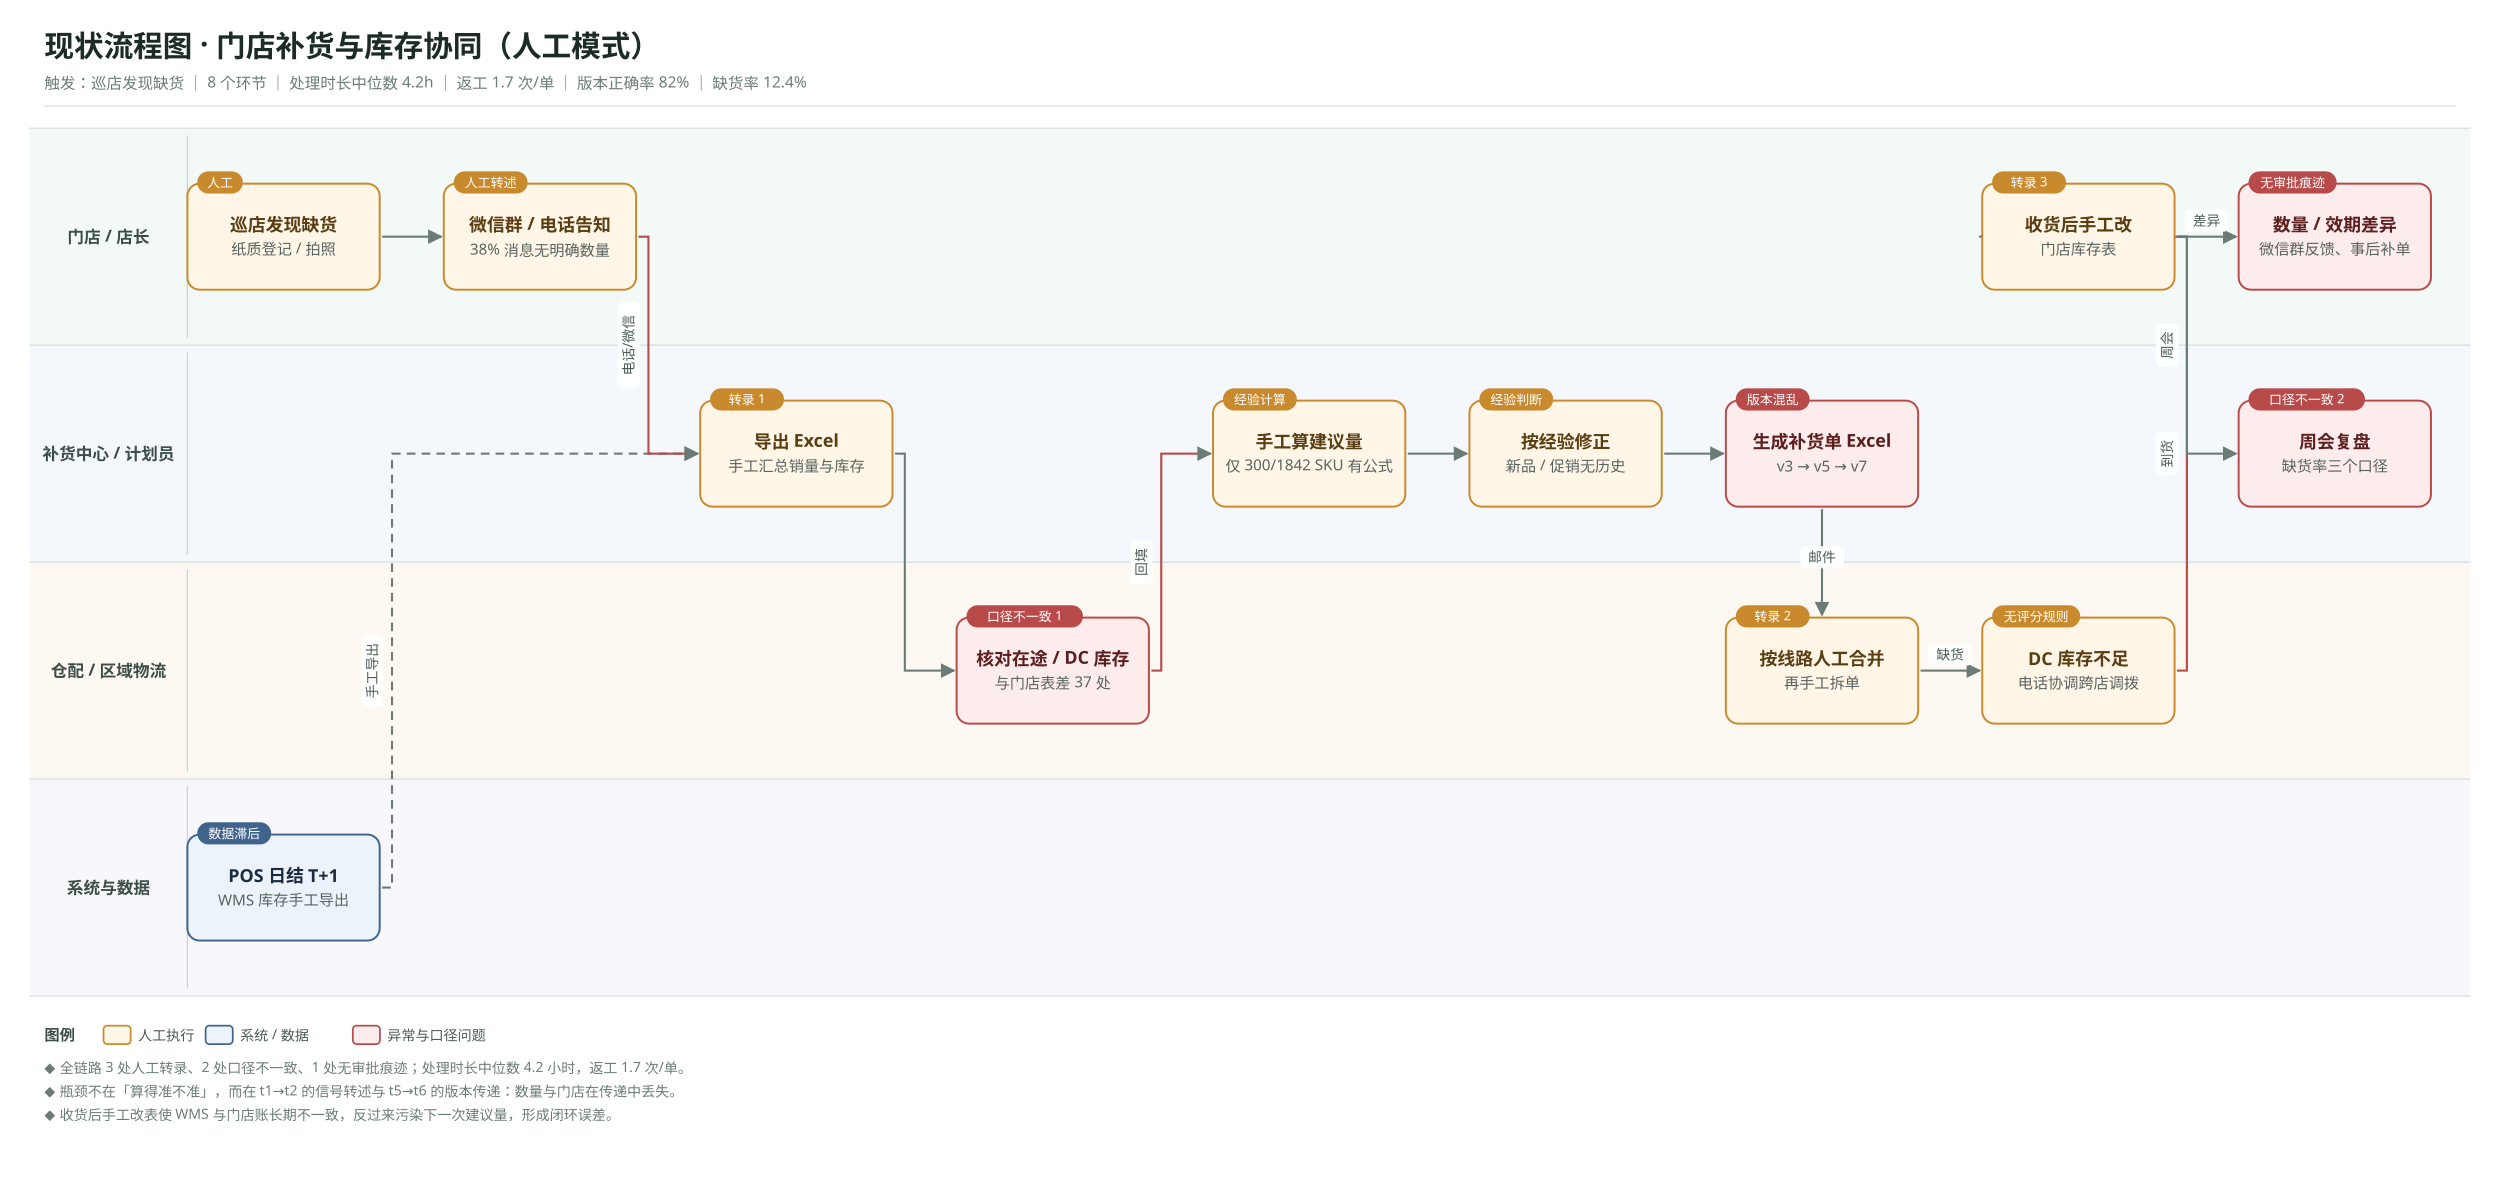
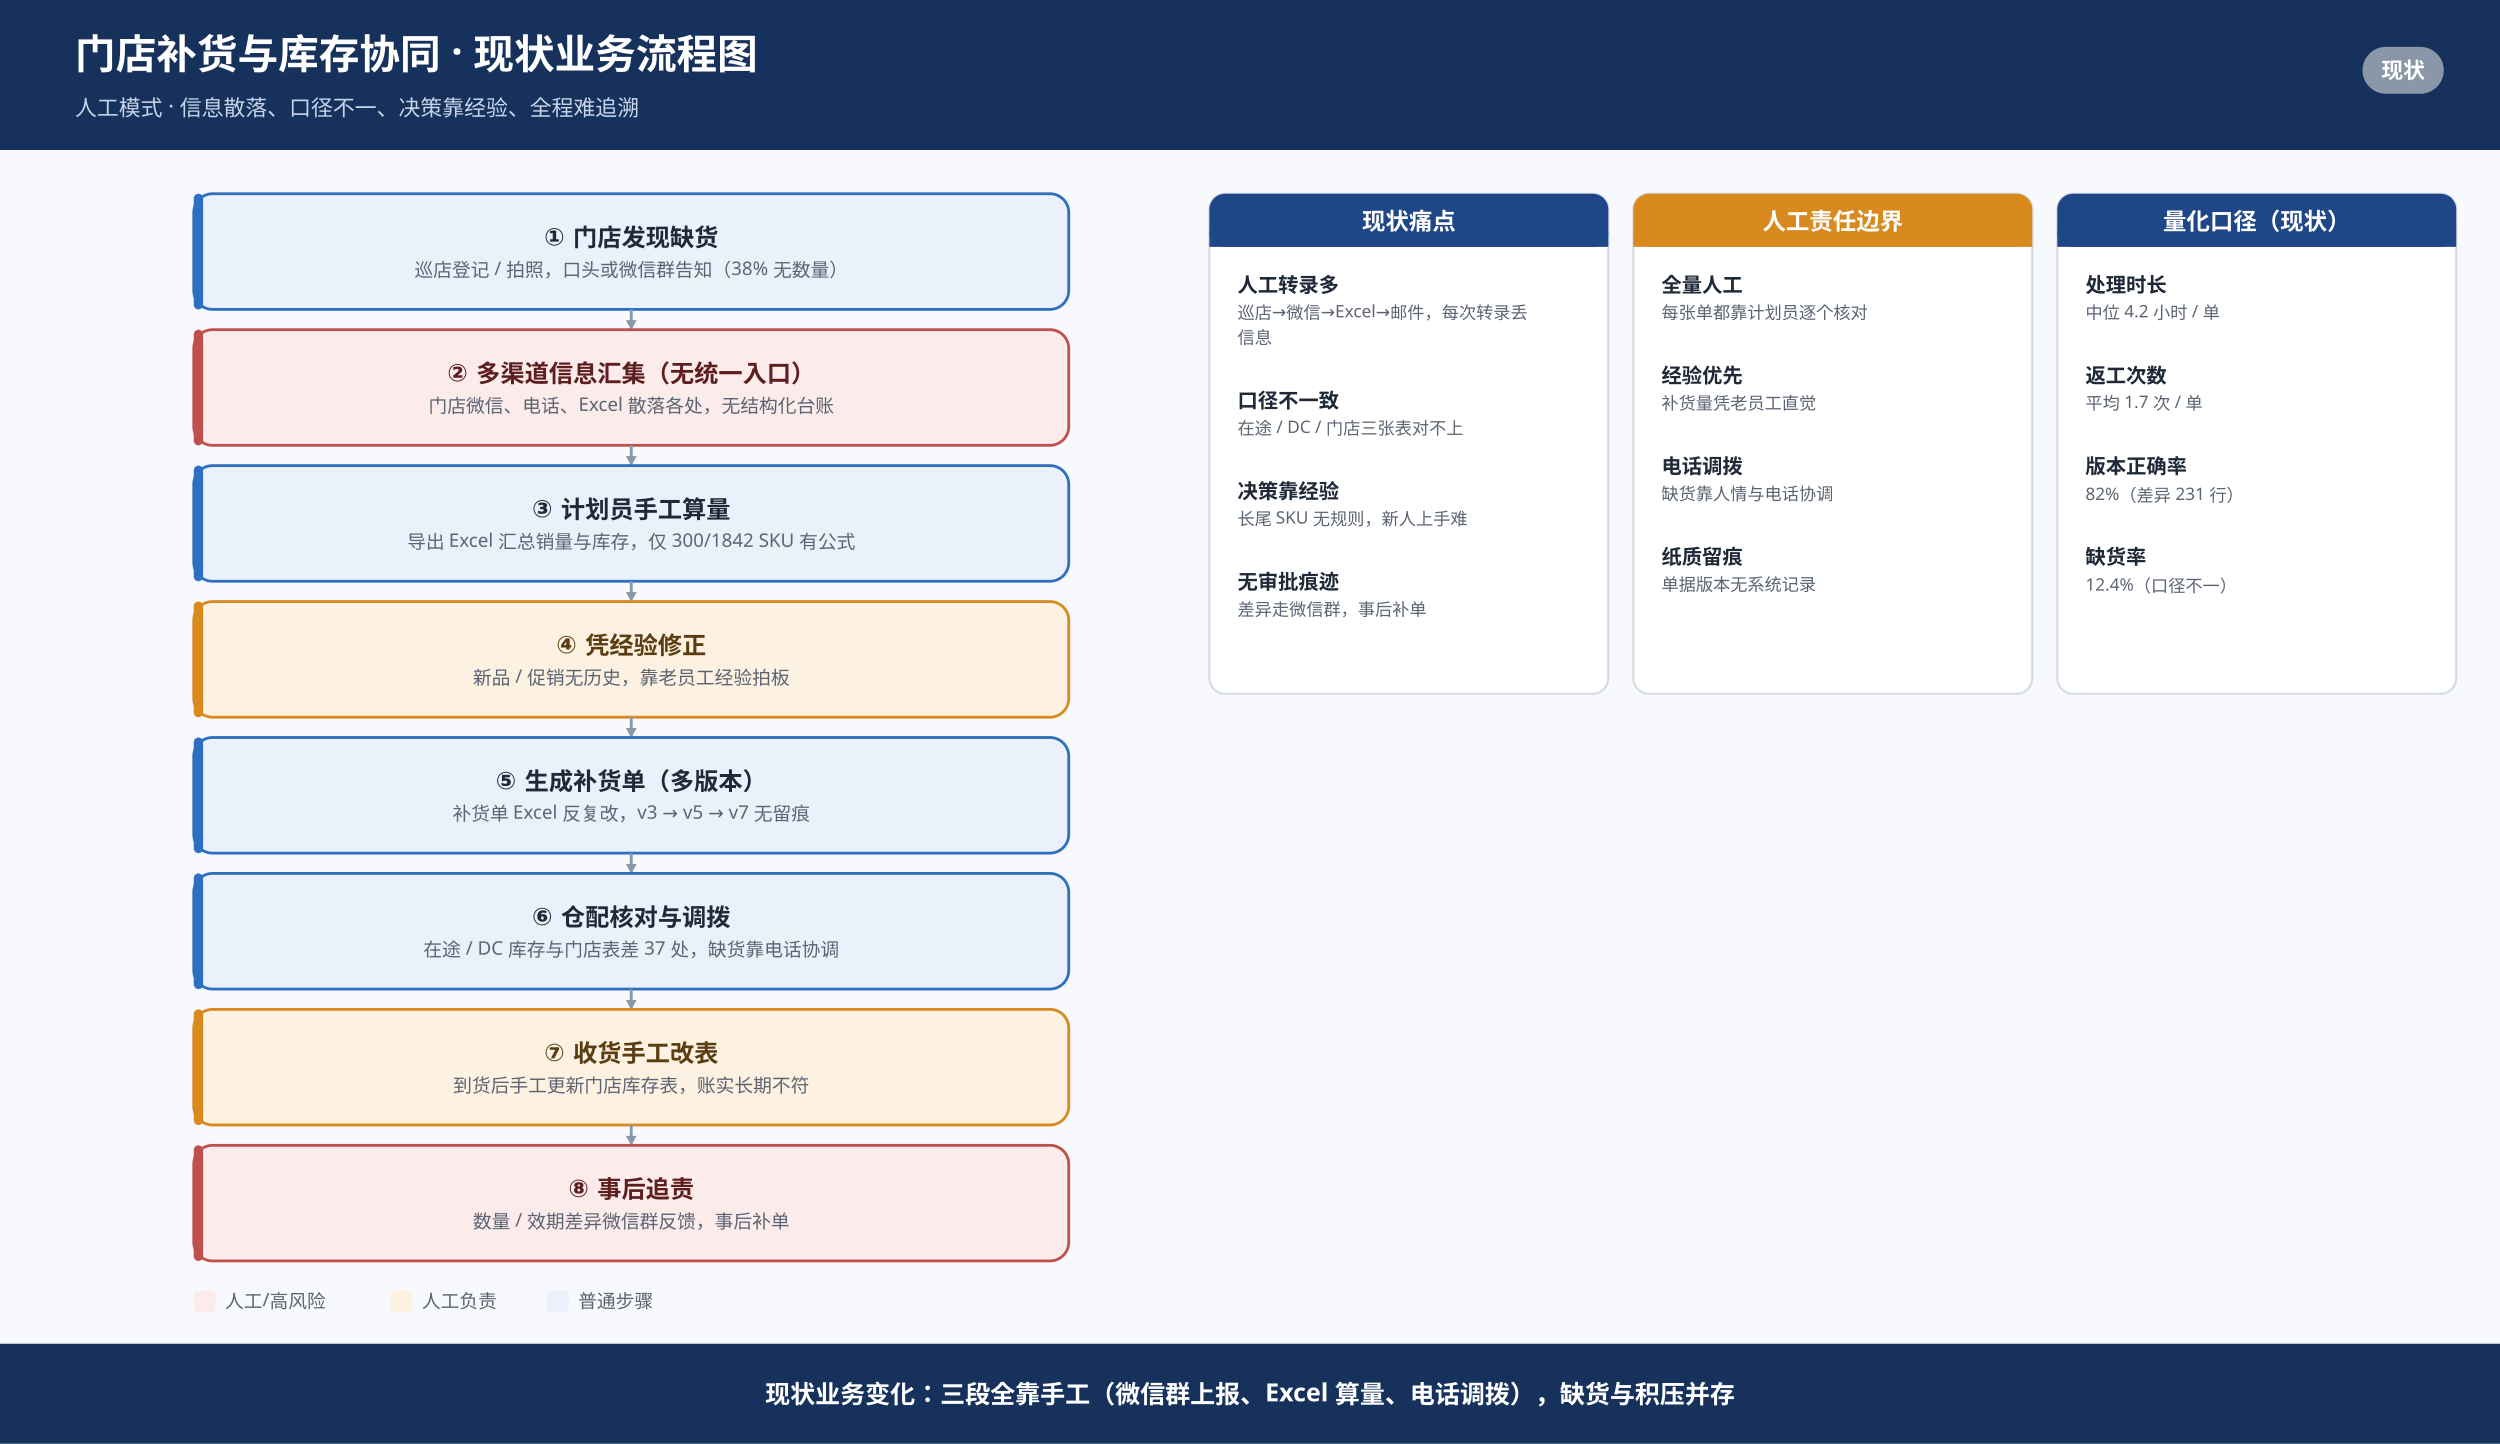
- <svg xmlns="http://www.w3.org/2000/svg" width="2028" height="958" viewBox="0 0 2028 958">
-   <defs>
-     <marker id="arrow" viewBox="0 0 10 10" refX="9" refY="5" markerWidth="7" markerHeight="7" orient="auto-start-reverse">
-       <path d="M0 0 L10 5 L0 10 z" fill="#6B7C77" />
-     </marker>
-   </defs>
-   <rect width="2028" height="958" fill="#FFFFFF" />
-   <text x="36" y="46" font-family="Microsoft YaHei, PingFang SC, Noto Sans SC, sans-serif" font-size="24" font-weight="700" fill="#1C2B27">现状流程图 · 门店补货与库存协同（人工模式）</text>
-   <text x="36" y="72" font-family="Microsoft YaHei, PingFang SC, Noto Sans SC, sans-serif" font-size="12.6" fill="#6B7C77">触发：巡店发现缺货 ｜ 8 个环节 ｜ 处理时长中位数 4.2h ｜ 返工 1.7 次/单 ｜ 版本正确率 82% ｜ 缺货率 12.4%</text>
-   <line x1="36" y1="86" x2="1992" y2="86" stroke="#D5DEDA" />
-   <rect x="24" y="104" width="1980" height="176" fill="#E8F3EE" opacity="0.5" />
-   <line x1="24" y1="104" x2="2004" y2="104" stroke="#D5DEDA" />
-   <text x="88.0" y="197.0" text-anchor="middle" font-family="Microsoft YaHei, PingFang SC, Noto Sans SC, sans-serif" font-size="13.5" font-weight="700" fill="#3C4E49">门店 / 店长</text>
-   <line x1="152" y1="110" x2="152" y2="274" stroke="#C9D5D0" stroke-width="1" />
-   <rect x="24" y="280" width="1980" height="176" fill="#EAF0F8" opacity="0.5" />
-   <line x1="24" y1="280" x2="2004" y2="280" stroke="#D5DEDA" />
-   <text x="88.0" y="373.0" text-anchor="middle" font-family="Microsoft YaHei, PingFang SC, Noto Sans SC, sans-serif" font-size="13.5" font-weight="700" fill="#3C4E49">补货中心 / 计划员</text>
-   <line x1="152" y1="286" x2="152" y2="450" stroke="#C9D5D0" stroke-width="1" />
-   <rect x="24" y="456" width="1980" height="176" fill="#FBF1E6" opacity="0.5" />
-   <line x1="24" y1="456" x2="2004" y2="456" stroke="#D5DEDA" />
-   <text x="88.0" y="549.0" text-anchor="middle" font-family="Microsoft YaHei, PingFang SC, Noto Sans SC, sans-serif" font-size="13.5" font-weight="700" fill="#3C4E49">仓配 / 区域物流</text>
-   <line x1="152" y1="462" x2="152" y2="626" stroke="#C9D5D0" stroke-width="1" />
-   <rect x="24" y="632" width="1980" height="176" fill="#F2EFF8" opacity="0.5" />
-   <line x1="24" y1="632" x2="2004" y2="632" stroke="#D5DEDA" />
-   <text x="88.0" y="725.0" text-anchor="middle" font-family="Microsoft YaHei, PingFang SC, Noto Sans SC, sans-serif" font-size="13.5" font-weight="700" fill="#3C4E49">系统与数据</text>
-   <line x1="152" y1="638" x2="152" y2="802" stroke="#C9D5D0" stroke-width="1" />
-   <line x1="24" y1="808" x2="2004" y2="808" stroke="#D5DEDA" />
-   <path d="M 310.0 192.0 L 358.0 192.0" fill="none" stroke="#6B7C77" stroke-width="1.7" marker-end="url(#arrow)" />
-   <path d="M 310.0 720.0 L 318.0 720.0 L 318.0 368.0 L 566.0 368.0" fill="none" stroke="#6B7C77" stroke-width="1.7" stroke-dasharray="7 5" marker-end="url(#arrow)" />
-   <g transform="translate(306,544.0) rotate(-90)">
-     <rect x="-29.2" y="-13" width="58.4" height="18" rx="4" fill="#FFFFFF" opacity="0.95" />
-     <text x="0" y="0" text-anchor="middle" font-family="Microsoft YaHei, PingFang SC, Noto Sans SC, sans-serif" font-size="11.2" fill="#4B5B57">手工导出</text>
-   </g>
-   <path d="M 518.0 192.0 L 526.0 192.0 L 526.0 368.0 L 566.0 368.0" fill="none" stroke="#B84A4A" stroke-width="1.7" marker-end="url(#arrow)" />
-   <g transform="translate(514,280.0) rotate(-90)">
-     <rect x="-35.0" y="-13" width="70.0" height="18" rx="4" fill="#FFFFFF" opacity="0.95" />
-     <text x="0" y="0" text-anchor="middle" font-family="Microsoft YaHei, PingFang SC, Noto Sans SC, sans-serif" font-size="11.2" fill="#4B5B57">电话/微信</text>
-   </g>
-   <path d="M 726.0 368.0 L 734.0 368.0 L 734.0 544.0 L 774.0 544.0" fill="none" stroke="#6B7C77" stroke-width="1.7" marker-end="url(#arrow)" />
-   <path d="M 934.0 544.0 L 942.0 544.0 L 942.0 368.0 L 982.0 368.0" fill="none" stroke="#B84A4A" stroke-width="1.7" marker-end="url(#arrow)" />
-   <g transform="translate(930,456.0) rotate(-90)">
-     <rect x="-17.6" y="-13" width="35.2" height="18" rx="4" fill="#FFFFFF" opacity="0.95" />
-     <text x="0" y="0" text-anchor="middle" font-family="Microsoft YaHei, PingFang SC, Noto Sans SC, sans-serif" font-size="11.2" fill="#4B5B57">回填</text>
-   </g>
-   <path d="M 1142.0 368.0 L 1190.0 368.0" fill="none" stroke="#6B7C77" stroke-width="1.7" marker-end="url(#arrow)" />
-   <path d="M 1350.0 368.0 L 1398.0 368.0" fill="none" stroke="#6B7C77" stroke-width="1.7" marker-end="url(#arrow)" />
-   <path d="M 1478.0 413.0 L 1478.0 499.0" fill="none" stroke="#6B7C77" stroke-width="1.7" marker-end="url(#arrow)" />
-   <rect x="1460.4" y="443.0" width="35.2" height="18" rx="4" fill="#FFFFFF" opacity="0.95" />
-   <text x="1478.0" y="456.0" text-anchor="middle" font-family="Microsoft YaHei, PingFang SC, Noto Sans SC, sans-serif" font-size="11.2" fill="#4B5B57">邮件</text>
-   <path d="M 1558.0 544.0 L 1606.0 544.0" fill="none" stroke="#6B7C77" stroke-width="1.7" marker-end="url(#arrow)" />
-   <rect x="1564.4" y="522.0" width="35.2" height="18" rx="4" fill="#FFFFFF" opacity="0.95" />
-   <text x="1582.0" y="535.0" text-anchor="middle" font-family="Microsoft YaHei, PingFang SC, Noto Sans SC, sans-serif" font-size="11.2" fill="#4B5B57">缺货</text>
-   <path d="M 1766.0 544.0 L 1774.0 544.0 L 1774.0 192.0 L 1606.0 192.0" fill="none" stroke="#B84A4A" stroke-width="1.7" marker-end="url(#arrow)" />
-   <g transform="translate(1762,368.0) rotate(-90)">
-     <rect x="-17.6" y="-13" width="35.2" height="18" rx="4" fill="#FFFFFF" opacity="0.95" />
-     <text x="0" y="0" text-anchor="middle" font-family="Microsoft YaHei, PingFang SC, Noto Sans SC, sans-serif" font-size="11.2" fill="#4B5B57">到货</text>
-   </g>
-   <path d="M 1766.0 192.0 L 1814.0 192.0" fill="none" stroke="#6B7C77" stroke-width="1.7" marker-end="url(#arrow)" />
-   <rect x="1772.4" y="170.0" width="35.2" height="18" rx="4" fill="#FFFFFF" opacity="0.95" />
-   <text x="1790.0" y="183.0" text-anchor="middle" font-family="Microsoft YaHei, PingFang SC, Noto Sans SC, sans-serif" font-size="11.2" fill="#4B5B57">差异</text>
-   <path d="M 1766.0 192.0 L 1774.0 192.0 L 1774.0 368.0 L 1814.0 368.0" fill="none" stroke="#6B7C77" stroke-width="1.7" marker-end="url(#arrow)" />
-   <g transform="translate(1762,280.0) rotate(-90)">
-     <rect x="-17.6" y="-13" width="35.2" height="18" rx="4" fill="#FFFFFF" opacity="0.95" />
-     <text x="0" y="0" text-anchor="middle" font-family="Microsoft YaHei, PingFang SC, Noto Sans SC, sans-serif" font-size="11.2" fill="#4B5B57">周会</text>
-   </g>
-   <rect x="152" y="149.0" width="156" height="86" rx="10" fill="#FFF6E8" stroke="#C98A2E" stroke-width="1.6" />
-   <text x="230.0" y="187.5" text-anchor="middle" font-family="Microsoft YaHei, PingFang SC, Noto Sans SC, sans-serif" font-size="14.5" font-weight="700" fill="#5A3E12">巡店发现缺货</text>
-   <text x="230.0" y="206.5" text-anchor="middle" font-family="Microsoft YaHei, PingFang SC, Noto Sans SC, sans-serif" font-size="12.3" font-weight="400" fill="#57635F">纸质登记 / 拍照</text>
-   <rect x="160" y="139.0" width="37.0" height="18" rx="9" fill="#C98A2E" />
-   <text x="178.5" y="152.0" text-anchor="middle" font-family="Microsoft YaHei, PingFang SC, Noto Sans SC, sans-serif" font-size="10.5" fill="#FFFFFF">人工</text>
-   <rect x="152" y="677.0" width="156" height="86" rx="10" fill="#EDF3FB" stroke="#41648C" stroke-width="1.6" />
-   <text x="230.0" y="715.5" text-anchor="middle" font-family="Microsoft YaHei, PingFang SC, Noto Sans SC, sans-serif" font-size="14.5" font-weight="700" fill="#1B2C40">POS 日结 T+1</text>
-   <text x="230.0" y="734.5" text-anchor="middle" font-family="Microsoft YaHei, PingFang SC, Noto Sans SC, sans-serif" font-size="12.3" font-weight="400" fill="#57635F">WMS 库存手工导出</text>
-   <rect x="160" y="667.0" width="60.0" height="18" rx="9" fill="#41648C" />
-   <text x="190.0" y="680.0" text-anchor="middle" font-family="Microsoft YaHei, PingFang SC, Noto Sans SC, sans-serif" font-size="10.5" fill="#FFFFFF">数据滞后</text>
-   <rect x="360" y="149.0" width="156" height="86" rx="10" fill="#FFF6E8" stroke="#C98A2E" stroke-width="1.6" />
-   <text x="438.0" y="187.5" text-anchor="middle" font-family="Microsoft YaHei, PingFang SC, Noto Sans SC, sans-serif" font-size="14.5" font-weight="700" fill="#5A3E12">微信群 / 电话告知</text>
-   <text x="438.0" y="206.5" text-anchor="middle" font-family="Microsoft YaHei, PingFang SC, Noto Sans SC, sans-serif" font-size="12.3" font-weight="400" fill="#57635F">38% 消息无明确数量</text>
-   <rect x="368" y="139.0" width="60.0" height="18" rx="9" fill="#C98A2E" />
-   <text x="398.0" y="152.0" text-anchor="middle" font-family="Microsoft YaHei, PingFang SC, Noto Sans SC, sans-serif" font-size="10.5" fill="#FFFFFF">人工转述</text>
-   <rect x="568" y="325.0" width="156" height="86" rx="10" fill="#FFF6E8" stroke="#C98A2E" stroke-width="1.6" />
-   <text x="646.0" y="363.5" text-anchor="middle" font-family="Microsoft YaHei, PingFang SC, Noto Sans SC, sans-serif" font-size="14.5" font-weight="700" fill="#5A3E12">导出 Excel</text>
-   <text x="646.0" y="382.5" text-anchor="middle" font-family="Microsoft YaHei, PingFang SC, Noto Sans SC, sans-serif" font-size="12.3" font-weight="400" fill="#57635F">手工汇总销量与库存</text>
-   <rect x="576" y="315.0" width="60.0" height="18" rx="9" fill="#C98A2E" />
-   <text x="606.0" y="328.0" text-anchor="middle" font-family="Microsoft YaHei, PingFang SC, Noto Sans SC, sans-serif" font-size="10.5" fill="#FFFFFF">转录 1</text>
-   <rect x="776" y="501.0" width="156" height="86" rx="10" fill="#FDECEC" stroke="#B84A4A" stroke-width="1.6" />
-   <text x="854.0" y="539.5" text-anchor="middle" font-family="Microsoft YaHei, PingFang SC, Noto Sans SC, sans-serif" font-size="14.5" font-weight="700" fill="#5C1E1E">核对在途 / DC 库存</text>
-   <text x="854.0" y="558.5" text-anchor="middle" font-family="Microsoft YaHei, PingFang SC, Noto Sans SC, sans-serif" font-size="12.3" font-weight="400" fill="#57635F">与门店表差 37 处</text>
-   <rect x="784" y="491.0" width="94.5" height="18" rx="9" fill="#B84A4A" />
-   <text x="831.25" y="504.0" text-anchor="middle" font-family="Microsoft YaHei, PingFang SC, Noto Sans SC, sans-serif" font-size="10.5" fill="#FFFFFF">口径不一致 1</text>
-   <rect x="984" y="325.0" width="156" height="86" rx="10" fill="#FFF6E8" stroke="#C98A2E" stroke-width="1.6" />
-   <text x="1062.0" y="363.5" text-anchor="middle" font-family="Microsoft YaHei, PingFang SC, Noto Sans SC, sans-serif" font-size="14.5" font-weight="700" fill="#5A3E12">手工算建议量</text>
-   <text x="1062.0" y="382.5" text-anchor="middle" font-family="Microsoft YaHei, PingFang SC, Noto Sans SC, sans-serif" font-size="12.3" font-weight="400" fill="#57635F">仅 300/1842 SKU 有公式</text>
-   <rect x="992" y="315.0" width="60.0" height="18" rx="9" fill="#C98A2E" />
-   <text x="1022.0" y="328.0" text-anchor="middle" font-family="Microsoft YaHei, PingFang SC, Noto Sans SC, sans-serif" font-size="10.5" fill="#FFFFFF">经验计算</text>
-   <rect x="1192" y="325.0" width="156" height="86" rx="10" fill="#FFF6E8" stroke="#C98A2E" stroke-width="1.6" />
-   <text x="1270.0" y="363.5" text-anchor="middle" font-family="Microsoft YaHei, PingFang SC, Noto Sans SC, sans-serif" font-size="14.5" font-weight="700" fill="#5A3E12">按经验修正</text>
-   <text x="1270.0" y="382.5" text-anchor="middle" font-family="Microsoft YaHei, PingFang SC, Noto Sans SC, sans-serif" font-size="12.3" font-weight="400" fill="#57635F">新品 / 促销无历史</text>
-   <rect x="1200" y="315.0" width="60.0" height="18" rx="9" fill="#C98A2E" />
-   <text x="1230.0" y="328.0" text-anchor="middle" font-family="Microsoft YaHei, PingFang SC, Noto Sans SC, sans-serif" font-size="10.5" fill="#FFFFFF">经验判断</text>
-   <rect x="1400" y="325.0" width="156" height="86" rx="10" fill="#FDECEC" stroke="#B84A4A" stroke-width="1.6" />
-   <text x="1478.0" y="363.5" text-anchor="middle" font-family="Microsoft YaHei, PingFang SC, Noto Sans SC, sans-serif" font-size="14.5" font-weight="700" fill="#5C1E1E">生成补货单 Excel</text>
-   <text x="1478.0" y="382.5" text-anchor="middle" font-family="Microsoft YaHei, PingFang SC, Noto Sans SC, sans-serif" font-size="12.3" font-weight="400" fill="#57635F">v3 → v5 → v7</text>
-   <rect x="1408" y="315.0" width="60.0" height="18" rx="9" fill="#B84A4A" />
-   <text x="1438.0" y="328.0" text-anchor="middle" font-family="Microsoft YaHei, PingFang SC, Noto Sans SC, sans-serif" font-size="10.5" fill="#FFFFFF">版本混乱</text>
-   <rect x="1400" y="501.0" width="156" height="86" rx="10" fill="#FFF6E8" stroke="#C98A2E" stroke-width="1.6" />
-   <text x="1478.0" y="539.5" text-anchor="middle" font-family="Microsoft YaHei, PingFang SC, Noto Sans SC, sans-serif" font-size="14.5" font-weight="700" fill="#5A3E12">按线路人工合并</text>
-   <text x="1478.0" y="558.5" text-anchor="middle" font-family="Microsoft YaHei, PingFang SC, Noto Sans SC, sans-serif" font-size="12.3" font-weight="400" fill="#57635F">再手工拆单</text>
-   <rect x="1408" y="491.0" width="60.0" height="18" rx="9" fill="#C98A2E" />
-   <text x="1438.0" y="504.0" text-anchor="middle" font-family="Microsoft YaHei, PingFang SC, Noto Sans SC, sans-serif" font-size="10.5" fill="#FFFFFF">转录 2</text>
-   <rect x="1608" y="501.0" width="156" height="86" rx="10" fill="#FFF6E8" stroke="#C98A2E" stroke-width="1.6" />
-   <text x="1686.0" y="539.5" text-anchor="middle" font-family="Microsoft YaHei, PingFang SC, Noto Sans SC, sans-serif" font-size="14.5" font-weight="700" fill="#5A3E12">DC 库存不足</text>
-   <text x="1686.0" y="558.5" text-anchor="middle" font-family="Microsoft YaHei, PingFang SC, Noto Sans SC, sans-serif" font-size="12.3" font-weight="400" fill="#57635F">电话协调跨店调拨</text>
-   <rect x="1616" y="491.0" width="71.5" height="18" rx="9" fill="#C98A2E" />
-   <text x="1651.75" y="504.0" text-anchor="middle" font-family="Microsoft YaHei, PingFang SC, Noto Sans SC, sans-serif" font-size="10.5" fill="#FFFFFF">无评分规则</text>
-   <rect x="1608" y="149.0" width="156" height="86" rx="10" fill="#FFF6E8" stroke="#C98A2E" stroke-width="1.6" />
-   <text x="1686.0" y="187.5" text-anchor="middle" font-family="Microsoft YaHei, PingFang SC, Noto Sans SC, sans-serif" font-size="14.5" font-weight="700" fill="#5A3E12">收货后手工改</text>
-   <text x="1686.0" y="206.5" text-anchor="middle" font-family="Microsoft YaHei, PingFang SC, Noto Sans SC, sans-serif" font-size="12.3" font-weight="400" fill="#57635F">门店库存表</text>
-   <rect x="1616" y="139.0" width="60.0" height="18" rx="9" fill="#C98A2E" />
-   <text x="1646.0" y="152.0" text-anchor="middle" font-family="Microsoft YaHei, PingFang SC, Noto Sans SC, sans-serif" font-size="10.5" fill="#FFFFFF">转录 3</text>
-   <rect x="1816" y="149.0" width="156" height="86" rx="10" fill="#FDECEC" stroke="#B84A4A" stroke-width="1.6" />
-   <text x="1894.0" y="187.5" text-anchor="middle" font-family="Microsoft YaHei, PingFang SC, Noto Sans SC, sans-serif" font-size="14.5" font-weight="700" fill="#5C1E1E">数量 / 效期差异</text>
-   <text x="1894.0" y="206.5" text-anchor="middle" font-family="Microsoft YaHei, PingFang SC, Noto Sans SC, sans-serif" font-size="12.3" font-weight="400" fill="#57635F">微信群反馈、事后补单</text>
-   <rect x="1824" y="139.0" width="71.5" height="18" rx="9" fill="#B84A4A" />
-   <text x="1859.75" y="152.0" text-anchor="middle" font-family="Microsoft YaHei, PingFang SC, Noto Sans SC, sans-serif" font-size="10.5" fill="#FFFFFF">无审批痕迹</text>
-   <rect x="1816" y="325.0" width="156" height="86" rx="10" fill="#FDECEC" stroke="#B84A4A" stroke-width="1.6" />
-   <text x="1894.0" y="363.5" text-anchor="middle" font-family="Microsoft YaHei, PingFang SC, Noto Sans SC, sans-serif" font-size="14.5" font-weight="700" fill="#5C1E1E">周会复盘</text>
-   <text x="1894.0" y="382.5" text-anchor="middle" font-family="Microsoft YaHei, PingFang SC, Noto Sans SC, sans-serif" font-size="12.3" font-weight="400" fill="#57635F">缺货率三个口径</text>
-   <rect x="1824" y="315.0" width="94.5" height="18" rx="9" fill="#B84A4A" />
-   <text x="1871.25" y="328.0" text-anchor="middle" font-family="Microsoft YaHei, PingFang SC, Noto Sans SC, sans-serif" font-size="10.5" fill="#FFFFFF">口径不一致 2</text>
-   <text x="36" y="844" font-family="Microsoft YaHei, PingFang SC, Noto Sans SC, sans-serif" font-size="12.4" font-weight="700" fill="#3C4E49">图例</text>
-   <rect x="84" y="832" width="22" height="15" rx="3" fill="#FFF6E8" stroke="#C98A2E" stroke-width="1.4" />
-   <text x="112" y="844" font-family="Microsoft YaHei, PingFang SC, Noto Sans SC, sans-serif" font-size="11.4" fill="#4B5B57">人工执行</text>
-   <rect x="166.8" y="832" width="22" height="15" rx="3" fill="#EDF3FB" stroke="#41648C" stroke-width="1.4" />
-   <text x="194.8" y="844" font-family="Microsoft YaHei, PingFang SC, Noto Sans SC, sans-serif" font-size="11.4" fill="#4B5B57">系统 / 数据</text>
-   <rect x="286.2" y="832" width="22" height="15" rx="3" fill="#FDECEC" stroke="#B84A4A" stroke-width="1.4" />
-   <text x="314.2" y="844" font-family="Microsoft YaHei, PingFang SC, Noto Sans SC, sans-serif" font-size="11.4" fill="#4B5B57">异常与口径问题</text>
-   <text x="36" y="870" font-family="Microsoft YaHei, PingFang SC, Noto Sans SC, sans-serif" font-size="11.4" fill="#6B7C77">◆ 全链路 3 处人工转录、2 处口径不一致、1 处无审批痕迹；处理时长中位数 4.2 小时，返工 1.7 次/单。</text>
-   <text x="36" y="889" font-family="Microsoft YaHei, PingFang SC, Noto Sans SC, sans-serif" font-size="11.4" fill="#6B7C77">◆ 瓶颈不在「算得准不准」，而在 t1→t2 的信号转述与 t5→t6 的版本传递：数量与门店在传递中丢失。</text>
-   <text x="36" y="908" font-family="Microsoft YaHei, PingFang SC, Noto Sans SC, sans-serif" font-size="11.4" fill="#6B7C77">◆ 收货后手工改表使 WMS 与门店账长期不一致，反过来污染下一次建议量，形成闭环误差。</text>
+ <svg xmlns="http://www.w3.org/2000/svg" viewBox="0 0 1600 924" width="1600" height="924" font-family="Microsoft YaHei, PingFang SC, Noto Sans SC, sans-serif">
+   <rect width="1600" height="924" fill="#F7F9FC" />
+   <rect x="0" y="0" width="1600" height="96" fill="#16325C" />
+   <text x="48" y="44" text-anchor="start" font-family="Microsoft YaHei, PingFang SC, Noto Sans SC, sans-serif" font-size="26" font-weight="700" fill="#FFFFFF">门店补货与库存协同 · 现状业务流程图</text>
+   <text x="48" y="74" text-anchor="start" font-family="Microsoft YaHei, PingFang SC, Noto Sans SC, sans-serif" font-size="14" font-weight="400" fill="#C7D3E8">人工模式 · 信息散落、口径不一、决策靠经验、全程难追溯</text>
+   <rect x="1512" y="30" width="52" height="30" rx="15" fill="#8A97A8" />
+   <text x="1538.0" y="50" text-anchor="middle" font-family="Microsoft YaHei, PingFang SC, Noto Sans SC, sans-serif" font-size="14" font-weight="700" fill="#FFFFFF">现状</text>
+   <rect x="124.0" y="124" width="560" height="74" rx="12" fill="#EAF1FB" stroke="#2F6FBF" stroke-width="1.8" />
+   <rect x="124.0" y="124" width="6" height="74" rx="3" fill="#2F6FBF" />
+   <text x="404.0" y="157.0" text-anchor="middle" font-family="Microsoft YaHei, PingFang SC, Noto Sans SC, sans-serif" font-size="15.5" font-weight="700" fill="#1F2937">① 门店发现缺货</text>
+   <text x="404.0" y="177.0" text-anchor="middle" font-family="Microsoft YaHei, PingFang SC, Noto Sans SC, sans-serif" font-size="12" font-weight="400" fill="#5B6472">巡店登记 / 拍照，口头或微信群告知（38% 无数量）</text>
+   <line x1="404.0" y1="198" x2="404.0" y2="211" stroke="#8A97A8" stroke-width="1.8" />
+   <polygon points="404.0,211 400.5,204.938 407.5,204.938" fill="#8A97A8" />
+   <rect x="124.0" y="211" width="560" height="74" rx="12" fill="#FBEBEA" stroke="#C0504D" stroke-width="1.8" />
+   <rect x="124.0" y="211" width="6" height="74" rx="3" fill="#C0504D" />
+   <text x="404.0" y="244.0" text-anchor="middle" font-family="Microsoft YaHei, PingFang SC, Noto Sans SC, sans-serif" font-size="15.5" font-weight="700" fill="#5C1E1E">② 多渠道信息汇集（无统一入口）</text>
+   <text x="404.0" y="264.0" text-anchor="middle" font-family="Microsoft YaHei, PingFang SC, Noto Sans SC, sans-serif" font-size="12" font-weight="400" fill="#5B6472">门店微信、电话、Excel 散落各处，无结构化台账</text>
+   <line x1="404.0" y1="285" x2="404.0" y2="298" stroke="#8A97A8" stroke-width="1.8" />
+   <polygon points="404.0,298 400.5,291.938 407.5,291.938" fill="#8A97A8" />
+   <rect x="124.0" y="298" width="560" height="74" rx="12" fill="#EAF1FB" stroke="#2F6FBF" stroke-width="1.8" />
+   <rect x="124.0" y="298" width="6" height="74" rx="3" fill="#2F6FBF" />
+   <text x="404.0" y="331.0" text-anchor="middle" font-family="Microsoft YaHei, PingFang SC, Noto Sans SC, sans-serif" font-size="15.5" font-weight="700" fill="#1F2937">③ 计划员手工算量</text>
+   <text x="404.0" y="351.0" text-anchor="middle" font-family="Microsoft YaHei, PingFang SC, Noto Sans SC, sans-serif" font-size="12" font-weight="400" fill="#5B6472">导出 Excel 汇总销量与库存，仅 300/1842 SKU 有公式</text>
+   <line x1="404.0" y1="372" x2="404.0" y2="385" stroke="#8A97A8" stroke-width="1.8" />
+   <polygon points="404.0,385 400.5,378.938 407.5,378.938" fill="#8A97A8" />
+   <rect x="124.0" y="385" width="560" height="74" rx="12" fill="#FDF1E1" stroke="#D98A1F" stroke-width="1.8" />
+   <rect x="124.0" y="385" width="6" height="74" rx="3" fill="#D98A1F" />
+   <text x="404.0" y="418.0" text-anchor="middle" font-family="Microsoft YaHei, PingFang SC, Noto Sans SC, sans-serif" font-size="15.5" font-weight="700" fill="#5A3E12">④ 凭经验修正</text>
+   <text x="404.0" y="438.0" text-anchor="middle" font-family="Microsoft YaHei, PingFang SC, Noto Sans SC, sans-serif" font-size="12" font-weight="400" fill="#5B6472">新品 / 促销无历史，靠老员工经验拍板</text>
+   <line x1="404.0" y1="459" x2="404.0" y2="472" stroke="#8A97A8" stroke-width="1.8" />
+   <polygon points="404.0,472 400.5,465.938 407.5,465.938" fill="#8A97A8" />
+   <rect x="124.0" y="472" width="560" height="74" rx="12" fill="#EAF1FB" stroke="#2F6FBF" stroke-width="1.8" />
+   <rect x="124.0" y="472" width="6" height="74" rx="3" fill="#2F6FBF" />
+   <text x="404.0" y="505.0" text-anchor="middle" font-family="Microsoft YaHei, PingFang SC, Noto Sans SC, sans-serif" font-size="15.5" font-weight="700" fill="#1F2937">⑤ 生成补货单（多版本）</text>
+   <text x="404.0" y="525.0" text-anchor="middle" font-family="Microsoft YaHei, PingFang SC, Noto Sans SC, sans-serif" font-size="12" font-weight="400" fill="#5B6472">补货单 Excel 反复改，v3 → v5 → v7 无留痕</text>
+   <line x1="404.0" y1="546" x2="404.0" y2="559" stroke="#8A97A8" stroke-width="1.8" />
+   <polygon points="404.0,559 400.5,552.938 407.5,552.938" fill="#8A97A8" />
+   <rect x="124.0" y="559" width="560" height="74" rx="12" fill="#EAF1FB" stroke="#2F6FBF" stroke-width="1.8" />
+   <rect x="124.0" y="559" width="6" height="74" rx="3" fill="#2F6FBF" />
+   <text x="404.0" y="592.0" text-anchor="middle" font-family="Microsoft YaHei, PingFang SC, Noto Sans SC, sans-serif" font-size="15.5" font-weight="700" fill="#1F2937">⑥ 仓配核对与调拨</text>
+   <text x="404.0" y="612.0" text-anchor="middle" font-family="Microsoft YaHei, PingFang SC, Noto Sans SC, sans-serif" font-size="12" font-weight="400" fill="#5B6472">在途 / DC 库存与门店表差 37 处，缺货靠电话协调</text>
+   <line x1="404.0" y1="633" x2="404.0" y2="646" stroke="#8A97A8" stroke-width="1.8" />
+   <polygon points="404.0,646 400.5,639.938 407.5,639.938" fill="#8A97A8" />
+   <rect x="124.0" y="646" width="560" height="74" rx="12" fill="#FDF1E1" stroke="#D98A1F" stroke-width="1.8" />
+   <rect x="124.0" y="646" width="6" height="74" rx="3" fill="#D98A1F" />
+   <text x="404.0" y="679.0" text-anchor="middle" font-family="Microsoft YaHei, PingFang SC, Noto Sans SC, sans-serif" font-size="15.5" font-weight="700" fill="#5A3E12">⑦ 收货手工改表</text>
+   <text x="404.0" y="699.0" text-anchor="middle" font-family="Microsoft YaHei, PingFang SC, Noto Sans SC, sans-serif" font-size="12" font-weight="400" fill="#5B6472">到货后手工更新门店库存表，账实长期不符</text>
+   <line x1="404.0" y1="720" x2="404.0" y2="733" stroke="#8A97A8" stroke-width="1.8" />
+   <polygon points="404.0,733 400.5,726.938 407.5,726.938" fill="#8A97A8" />
+   <rect x="124.0" y="733" width="560" height="74" rx="12" fill="#FBEBEA" stroke="#C0504D" stroke-width="1.8" />
+   <rect x="124.0" y="733" width="6" height="74" rx="3" fill="#C0504D" />
+   <text x="404.0" y="766.0" text-anchor="middle" font-family="Microsoft YaHei, PingFang SC, Noto Sans SC, sans-serif" font-size="15.5" font-weight="700" fill="#5C1E1E">⑧ 事后追责</text>
+   <text x="404.0" y="786.0" text-anchor="middle" font-family="Microsoft YaHei, PingFang SC, Noto Sans SC, sans-serif" font-size="12" font-weight="400" fill="#5B6472">数量 / 效期差异微信群反馈，事后补单</text>
+   <rect x="774" y="124" width="255.333" height="320" rx="10" fill="#FFFFFF" stroke="#D5DCE6" stroke-width="1.4" />
+   <rect x="774" y="124" width="255.333" height="34" rx="10" fill="#1F4788" />
+   <rect x="774" y="148" width="255.333" height="10" fill="#1F4788" />
+   <text x="901.667" y="147" text-anchor="middle" font-family="Microsoft YaHei, PingFang SC, Noto Sans SC, sans-serif" font-size="15" font-weight="700" fill="#FFFFFF">现状痛点</text>
+   <text x="792" y="187" text-anchor="start" font-family="Microsoft YaHei, PingFang SC, Noto Sans SC, sans-serif" font-size="13" font-weight="700" fill="#1F2937">人工转录多</text>
+   <text x="792" y="204" text-anchor="start" font-family="Microsoft YaHei, PingFang SC, Noto Sans SC, sans-serif" font-size="11" font-weight="400" fill="#5B6472">巡店→微信→Excel→邮件，每次转录丢</text>
+   <text x="792" y="220" text-anchor="start" font-family="Microsoft YaHei, PingFang SC, Noto Sans SC, sans-serif" font-size="11" font-weight="400" fill="#5B6472">信息</text>
+   <text x="792" y="261" text-anchor="start" font-family="Microsoft YaHei, PingFang SC, Noto Sans SC, sans-serif" font-size="13" font-weight="700" fill="#1F2937">口径不一致</text>
+   <text x="792" y="278" text-anchor="start" font-family="Microsoft YaHei, PingFang SC, Noto Sans SC, sans-serif" font-size="11" font-weight="400" fill="#5B6472">在途 / DC / 门店三张表对不上</text>
+   <text x="792" y="319" text-anchor="start" font-family="Microsoft YaHei, PingFang SC, Noto Sans SC, sans-serif" font-size="13" font-weight="700" fill="#1F2937">决策靠经验</text>
+   <text x="792" y="336" text-anchor="start" font-family="Microsoft YaHei, PingFang SC, Noto Sans SC, sans-serif" font-size="11" font-weight="400" fill="#5B6472">长尾 SKU 无规则，新人上手难</text>
+   <text x="792" y="377" text-anchor="start" font-family="Microsoft YaHei, PingFang SC, Noto Sans SC, sans-serif" font-size="13" font-weight="700" fill="#1F2937">无审批痕迹</text>
+   <text x="792" y="394" text-anchor="start" font-family="Microsoft YaHei, PingFang SC, Noto Sans SC, sans-serif" font-size="11" font-weight="400" fill="#5B6472">差异走微信群，事后补单</text>
+   <rect x="1045.333" y="124" width="255.333" height="320" rx="10" fill="#FFFFFF" stroke="#D5DCE6" stroke-width="1.4" />
+   <rect x="1045.333" y="124" width="255.333" height="34" rx="10" fill="#D98A1F" />
+   <rect x="1045.333" y="148" width="255.333" height="10" fill="#D98A1F" />
+   <text x="1173.0" y="147" text-anchor="middle" font-family="Microsoft YaHei, PingFang SC, Noto Sans SC, sans-serif" font-size="15" font-weight="700" fill="#FFFFFF">人工责任边界</text>
+   <text x="1063.333" y="187" text-anchor="start" font-family="Microsoft YaHei, PingFang SC, Noto Sans SC, sans-serif" font-size="13" font-weight="700" fill="#1F2937">全量人工</text>
+   <text x="1063.333" y="204" text-anchor="start" font-family="Microsoft YaHei, PingFang SC, Noto Sans SC, sans-serif" font-size="11" font-weight="400" fill="#5B6472">每张单都靠计划员逐个核对</text>
+   <text x="1063.333" y="245" text-anchor="start" font-family="Microsoft YaHei, PingFang SC, Noto Sans SC, sans-serif" font-size="13" font-weight="700" fill="#1F2937">经验优先</text>
+   <text x="1063.333" y="262" text-anchor="start" font-family="Microsoft YaHei, PingFang SC, Noto Sans SC, sans-serif" font-size="11" font-weight="400" fill="#5B6472">补货量凭老员工直觉</text>
+   <text x="1063.333" y="303" text-anchor="start" font-family="Microsoft YaHei, PingFang SC, Noto Sans SC, sans-serif" font-size="13" font-weight="700" fill="#1F2937">电话调拨</text>
+   <text x="1063.333" y="320" text-anchor="start" font-family="Microsoft YaHei, PingFang SC, Noto Sans SC, sans-serif" font-size="11" font-weight="400" fill="#5B6472">缺货靠人情与电话协调</text>
+   <text x="1063.333" y="361" text-anchor="start" font-family="Microsoft YaHei, PingFang SC, Noto Sans SC, sans-serif" font-size="13" font-weight="700" fill="#1F2937">纸质留痕</text>
+   <text x="1063.333" y="378" text-anchor="start" font-family="Microsoft YaHei, PingFang SC, Noto Sans SC, sans-serif" font-size="11" font-weight="400" fill="#5B6472">单据版本无系统记录</text>
+   <rect x="1316.667" y="124" width="255.333" height="320" rx="10" fill="#FFFFFF" stroke="#D5DCE6" stroke-width="1.4" />
+   <rect x="1316.667" y="124" width="255.333" height="34" rx="10" fill="#1F4788" />
+   <rect x="1316.667" y="148" width="255.333" height="10" fill="#1F4788" />
+   <text x="1444.333" y="147" text-anchor="middle" font-family="Microsoft YaHei, PingFang SC, Noto Sans SC, sans-serif" font-size="15" font-weight="700" fill="#FFFFFF">量化口径（现状）</text>
+   <text x="1334.667" y="187" text-anchor="start" font-family="Microsoft YaHei, PingFang SC, Noto Sans SC, sans-serif" font-size="13" font-weight="700" fill="#1F2937">处理时长</text>
+   <text x="1334.667" y="204" text-anchor="start" font-family="Microsoft YaHei, PingFang SC, Noto Sans SC, sans-serif" font-size="11" font-weight="400" fill="#5B6472">中位 4.2 小时 / 单</text>
+   <text x="1334.667" y="245" text-anchor="start" font-family="Microsoft YaHei, PingFang SC, Noto Sans SC, sans-serif" font-size="13" font-weight="700" fill="#1F2937">返工次数</text>
+   <text x="1334.667" y="262" text-anchor="start" font-family="Microsoft YaHei, PingFang SC, Noto Sans SC, sans-serif" font-size="11" font-weight="400" fill="#5B6472">平均 1.7 次 / 单</text>
+   <text x="1334.667" y="303" text-anchor="start" font-family="Microsoft YaHei, PingFang SC, Noto Sans SC, sans-serif" font-size="13" font-weight="700" fill="#1F2937">版本正确率</text>
+   <text x="1334.667" y="320" text-anchor="start" font-family="Microsoft YaHei, PingFang SC, Noto Sans SC, sans-serif" font-size="11" font-weight="400" fill="#5B6472">82%（差异 231 行）</text>
+   <text x="1334.667" y="361" text-anchor="start" font-family="Microsoft YaHei, PingFang SC, Noto Sans SC, sans-serif" font-size="13" font-weight="700" fill="#1F2937">缺货率</text>
+   <text x="1334.667" y="378" text-anchor="start" font-family="Microsoft YaHei, PingFang SC, Noto Sans SC, sans-serif" font-size="11" font-weight="400" fill="#5B6472">12.4%（口径不一）</text>
+   <rect x="124.0" y="826" width="14" height="14" rx="3" fill="#FBEBEA" />
+   <text x="144.0" y="837" text-anchor="start" font-family="Microsoft YaHei, PingFang SC, Noto Sans SC, sans-serif" font-size="12" font-weight="400" fill="#5B6472">人工/高风险</text>
+   <rect x="250.0" y="826" width="14" height="14" rx="3" fill="#FDF1E1" />
+   <text x="270.0" y="837" text-anchor="start" font-family="Microsoft YaHei, PingFang SC, Noto Sans SC, sans-serif" font-size="12" font-weight="400" fill="#5B6472">人工负责</text>
+   <rect x="350.0" y="826" width="14" height="14" rx="3" fill="#EAF1FB" />
+   <text x="370.0" y="837" text-anchor="start" font-family="Microsoft YaHei, PingFang SC, Noto Sans SC, sans-serif" font-size="12" font-weight="400" fill="#5B6472">普通步骤</text>
+   <rect x="0" y="860" width="1600" height="64" fill="#16325C" />
+   <text x="800.0" y="898.0" text-anchor="middle" font-family="Microsoft YaHei, PingFang SC, Noto Sans SC, sans-serif" font-size="16" font-weight="700" fill="#FFFFFF">现状业务变化：三段全靠手工（微信群上报、Excel 算量、电话调拨），缺货与积压并存</text>
</svg>
